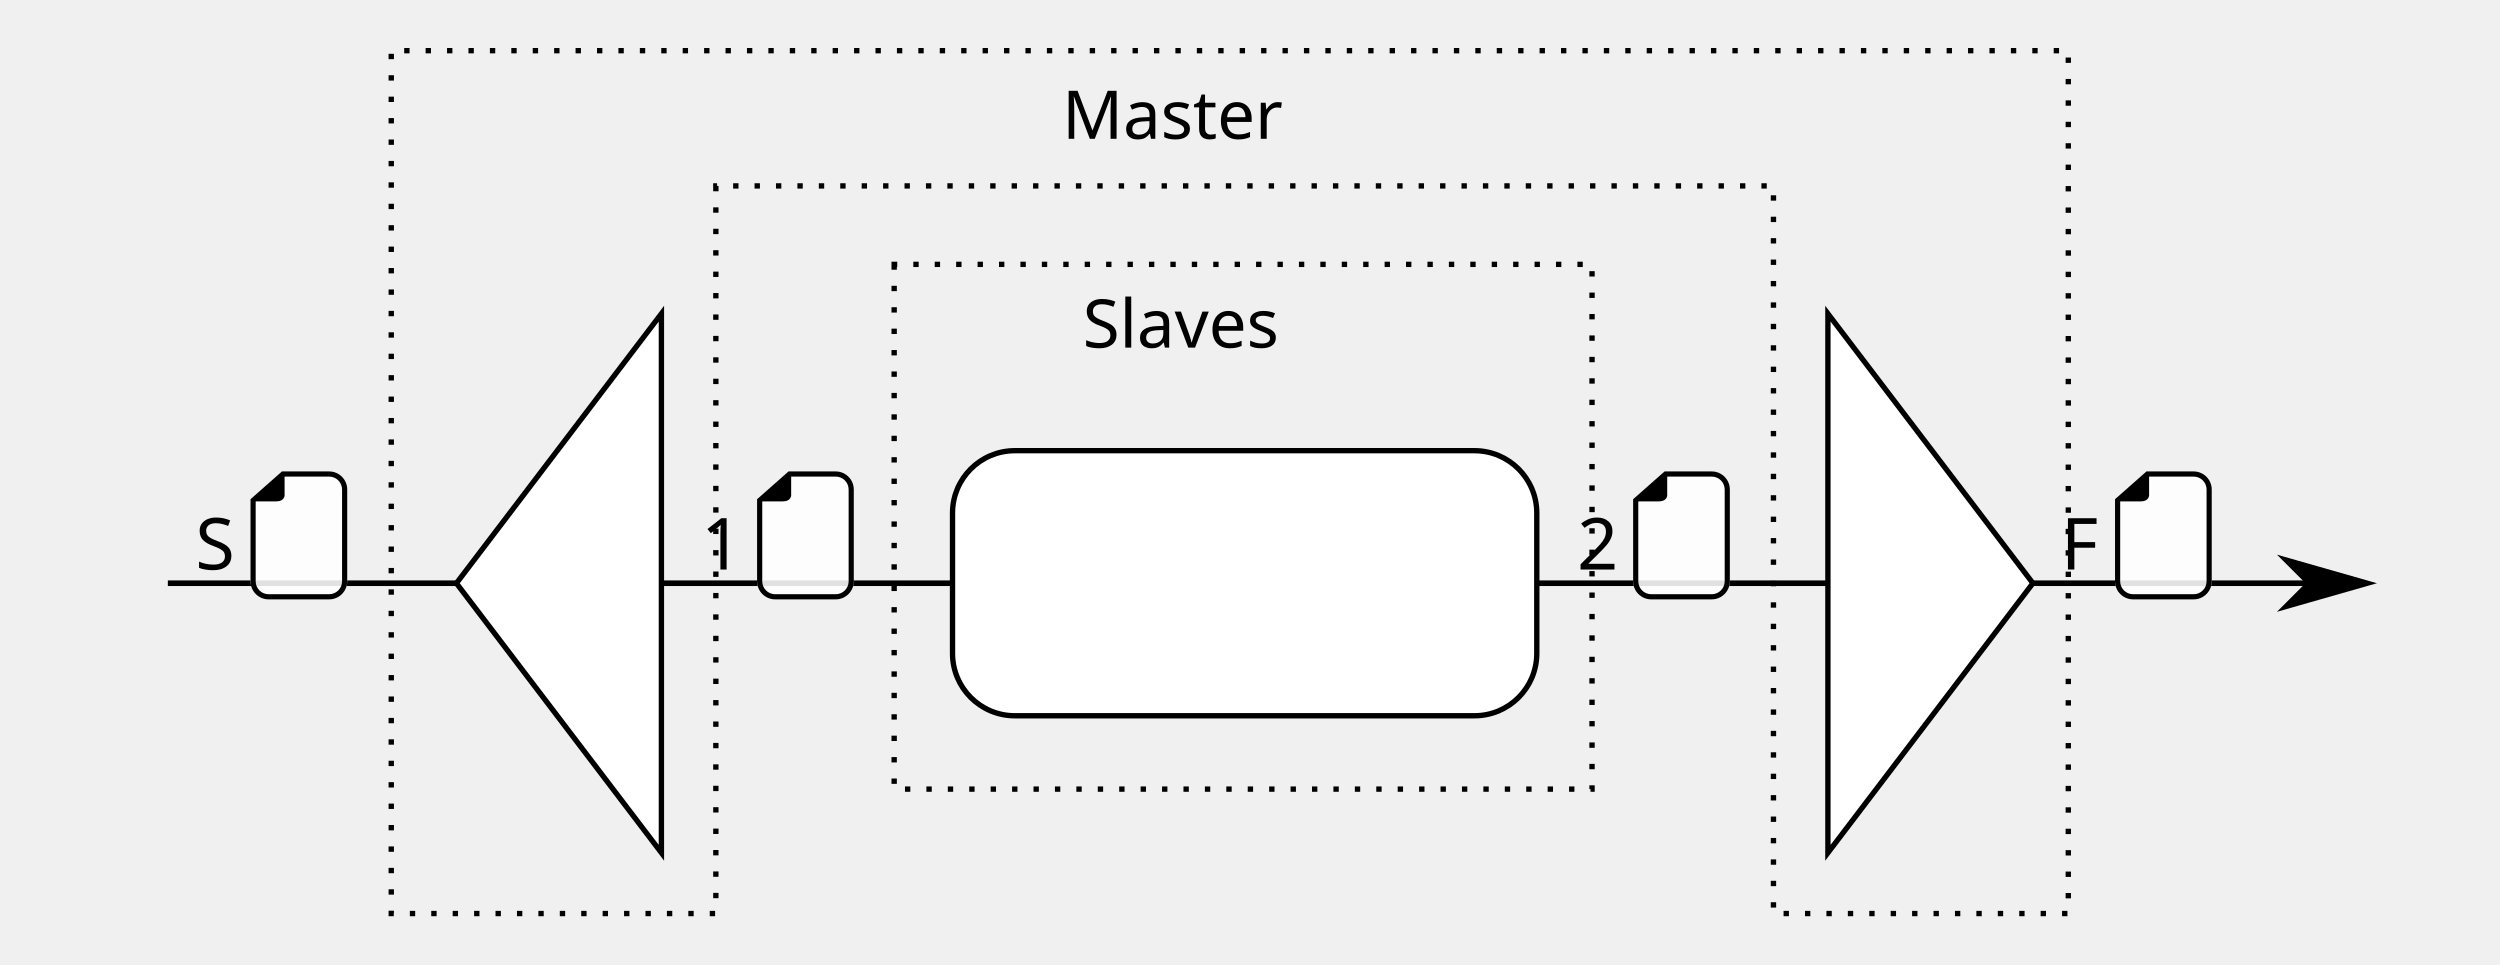
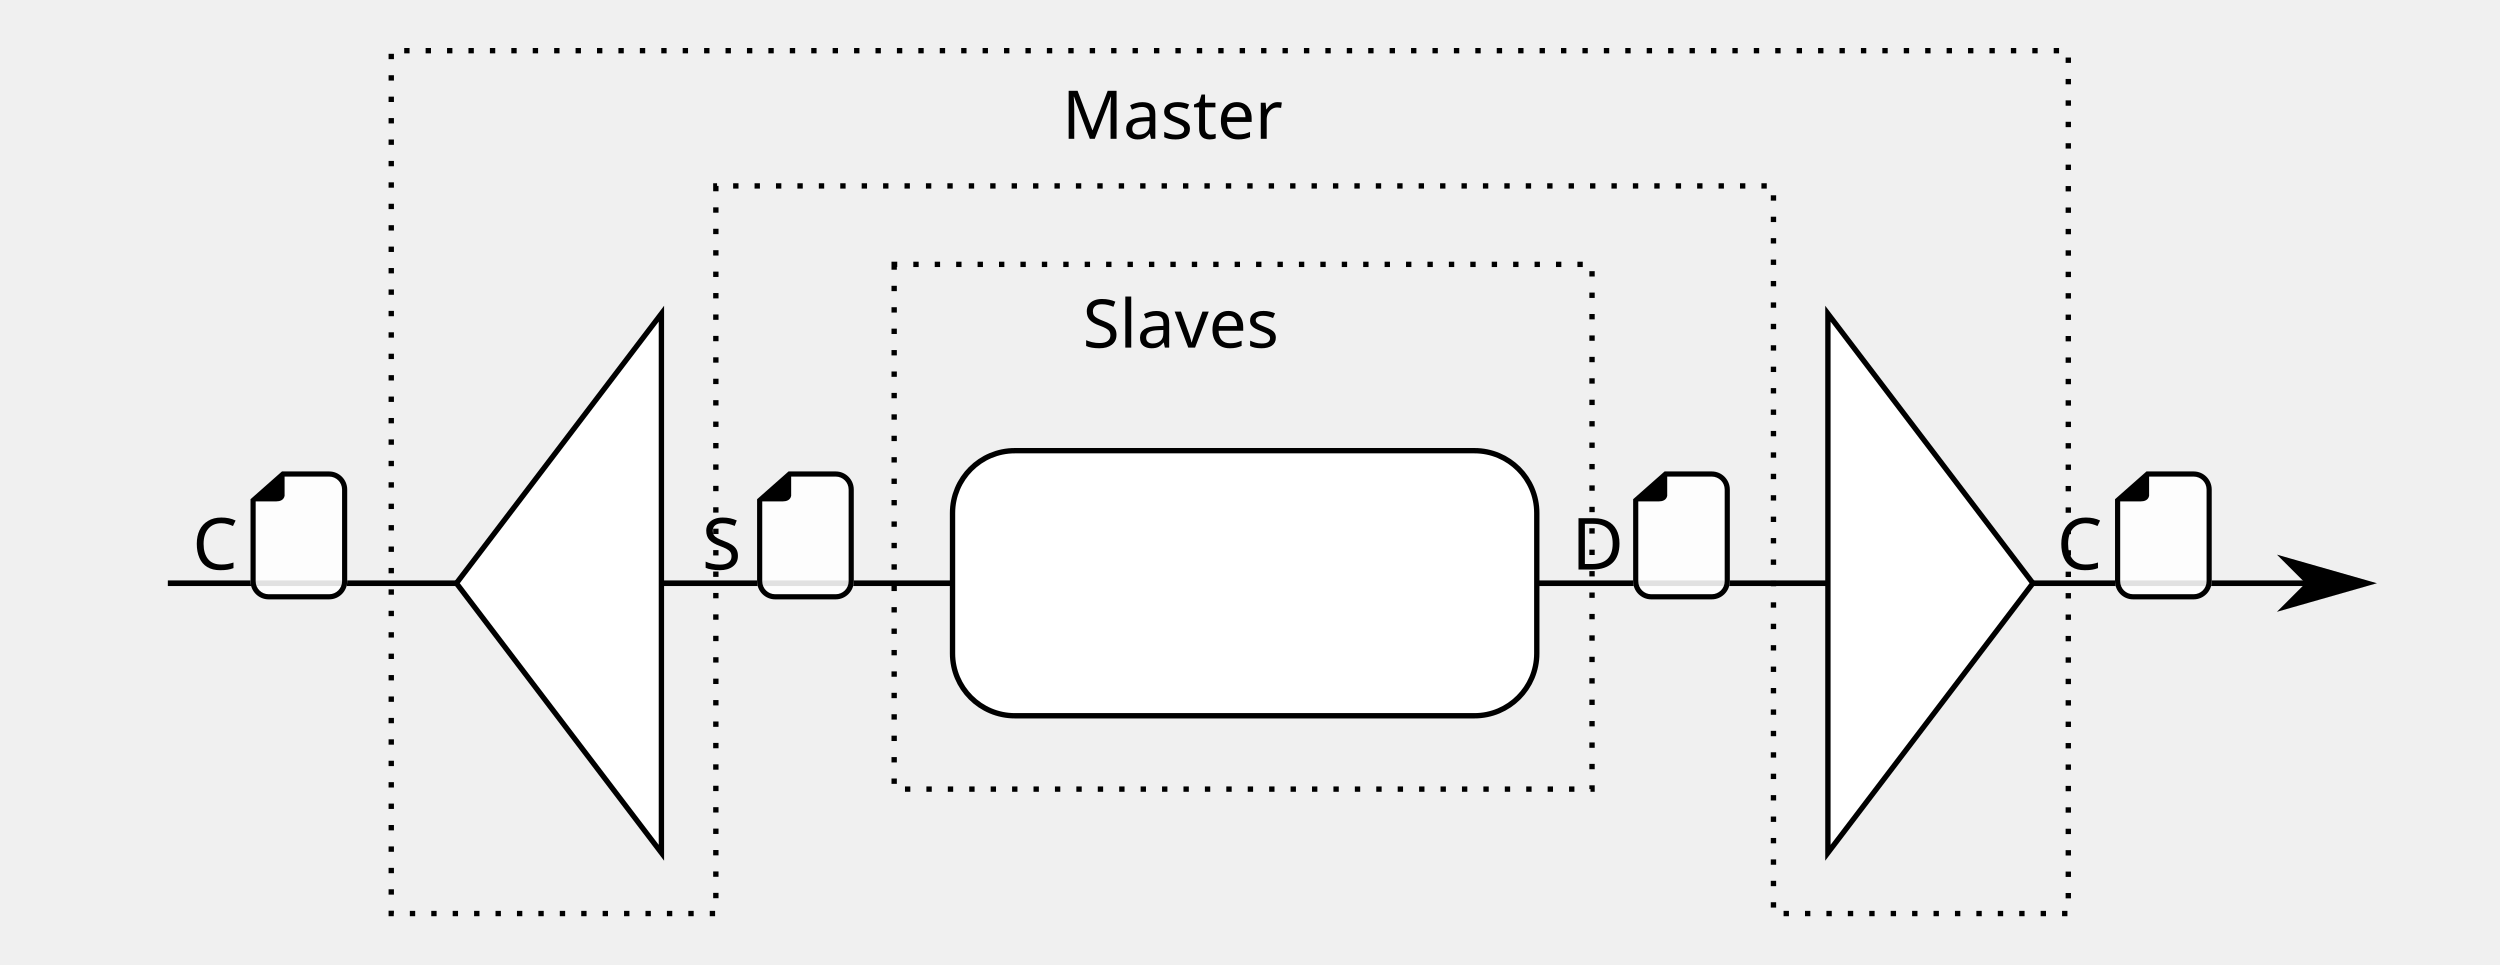
<svg xmlns="http://www.w3.org/2000/svg" width="1042.019" height="401.875" id="svg2" version="1.1">
  <defs id="defs4">
    <marker orient="auto" refY="0" refX="0" id="Arrow1Lend" style="overflow:visible">
      <path id="path3802" d="M 0,0 5,-5 -12.5,0 5,5 0,0 z" style="fill-rule:evenodd;stroke:#000000;stroke-width:1pt" transform="matrix(-0.8,0,0,-0.8,-10,0)" />
    </marker>
  </defs>
  <g id="layer1" transform="translate(200.332,-275.375)">
    <g id="g4239" transform="matrix(2.232183,0,0,2.232183,-392.3894,-586.9167)">
      <path id="path3793" d="m 117.379,495.204 410.462,0" style="fill:none;stroke:#000000;stroke-width:1.051px;stroke-linecap:butt;stroke-linejoin:miter;stroke-opacity:1;marker-end:url(#Arrow1Lend)" />
      <g id="g3951" transform="translate(0.0095655,0)">
        <rect style="fill:#ffffff;fill-opacity:1;stroke:#000000;stroke-width:1;stroke-linecap:butt;stroke-linejoin:miter;stroke-miterlimit:4;stroke-opacity:1;stroke-dasharray:none;stroke-dashoffset:0" id="rect3021" width="109.096" height="49.497" x="263.893" y="470.455" ry="11.637" />
        <path id="path2990" style="fill:#ffffff;fill-opacity:1;stroke:#000000;stroke-width:1;stroke-miterlimit:4;stroke-dasharray:none" d="m 209.533,444.871 0,100.666 -38.276,-50.333 38.276,-50.333 z" />
        <path id="path2990-5" style="fill:#ffffff;fill-opacity:1;stroke:#000000;stroke-width:1;stroke-miterlimit:4;stroke-dasharray:none" d="m 427.349,444.871 0,100.666 38.276,-50.333 -38.276,-50.333 z" />
      </g>
    </g>
    <flowRoot xml:space="preserve" id="flowRoot3923" style="font-size:20px;font-style:normal;font-variant:normal;font-weight:normal;font-stretch:normal;text-align:start;line-height:125%;letter-spacing:0px;word-spacing:0px;writing-mode:lr-tb;text-anchor:start;fill:#000000;fill-opacity:1;stroke:none;font-family:Sans;-inkscape-font-specification:Sans" transform="matrix(2.232183,0,0,2.232183,-392.3894,-586.9167)">
      <flowRegion id="flowRegion3925">
        <rect id="rect3927" width="164.15" height="21.213" x="241.426" y="397.783" />
      </flowRegion>
      <flowPara id="flowPara3929">Thread 1 0T</flowPara>
    </flowRoot>
    <g id="g4169">
      <path id="path3919" d="m 98.039,352.87 0,303.277 -135.291,0 0,-359.648 699.002,0 0,359.648 -122.889,0 0,-303.277 z" style="fill:none;stroke:#000000;stroke-width:2.232;stroke-linecap:butt;stroke-linejoin:miter;stroke-miterlimit:4;stroke-opacity:1;stroke-dasharray:2.232, 6.697;stroke-dashoffset:0" />
      <text id="text3931" y="333.222" x="313.845" style="font-size:28px;font-style:normal;font-variant:normal;font-weight:normal;font-stretch:normal;text-align:center;line-height:125%;letter-spacing:0px;word-spacing:0px;writing-mode:lr-tb;text-anchor:middle;fill:#000000;fill-opacity:1;stroke:none;font-family:Sans;-inkscape-font-specification:Sans" xml:space="preserve">
        <tspan y="333.222" x="313.845" id="tspan3933">Master</tspan>
      </text>
    </g>
    <text xml:space="preserve" style="font-size:44.644px;font-style:normal;font-variant:normal;font-weight:normal;font-stretch:normal;text-align:start;line-height:125%;letter-spacing:0px;word-spacing:0px;writing-mode:lr-tb;text-anchor:start;fill:#000000;fill-opacity:1;stroke:none;font-family:Sans;-inkscape-font-specification:Sans" x="213.037" y="511.837" id="text3947">
      <tspan id="tspan3949" x="213.037" y="511.837" />
    </text>
    <g id="Layer_3_1_-9-0" transform="matrix(2.232183,0,0,2.232183,-350.191,340.9929)" />
    <g id="g4174">
      <path id="path3921" d="m 172.364,385.565 0,218.72 290.875,0 0,-218.72 z" style="fill:none;stroke:#000000;stroke-width:2.232;stroke-linecap:butt;stroke-linejoin:miter;stroke-miterlimit:4;stroke-opacity:1;stroke-dasharray:2.232, 6.697;stroke-dashoffset:0" />
      <text id="text3931-5" y="420.258" x="317.308" style="font-size:28px;font-style:normal;font-variant:normal;font-weight:normal;font-stretch:normal;text-align:center;line-height:125%;letter-spacing:0px;word-spacing:0px;writing-mode:lr-tb;text-anchor:middle;fill:#000000;fill-opacity:1;stroke:none;font-family:Sans;-inkscape-font-specification:Sans" xml:space="preserve">
        <tspan y="420.258" x="317.308" id="tspan3933-9">Slaves</tspan>
      </text>
    </g>
    <g transform="matrix(2.055636,0,0,2.055636,-310.421,346.1943)" id="g3806-9-4">
      <g id="Layer_3_1_-9-2-5" />
      <g transform="matrix(1.297288,0,0,1.297288,655.3089,-664.7027)" style="display:inline" id="g3848-7-7">
        <g id="g3844-4-3">
          <path style="fill:#ffffff;fill-opacity:0.881;display:inline" id="path22-7-6-0-4" d="m -419.786,559.505 7.375,0 c 1.558,0 2.826,1.268 2.826,2.826 l 0,14.348 c 0,1.558 -1.268,2.826 -2.826,2.826 l -9.464,0 c -1.558,0 -2.826,-1.268 -2.826,-2.826 l 0,-12.832 z" />
          <path id="path22-78-7-8-5" d="m -419.786,559.505 h 7.375 c 1.558,0 2.826,1.268 2.826,2.826 v 14.348 c 0,1.558 -1.268,2.826 -2.826,2.826 h -9.464 c -1.558,0 -2.826,-1.268 -2.826,-2.826 v -12.832 l 4.915,-4.342 z m -4.108,17.174 c 0,1.113 0.906,2.019 2.019,2.019 h 9.464 c 1.113,0 2.019,-0.906 2.019,-2.019 v -14.348 c 0,-1.113 -0.906,-2.019 -2.019,-2.019 h -6.964 v 3.01 c -0.13,0.673 -0.751,0.863 -1.256,0.863 h -3.234 l -0.029,0.026 v 12.468 z" />
        </g>
        <text xml:space="preserve" style="font-size:11.215px;font-style:normal;font-variant:normal;font-weight:normal;font-stretch:normal;text-align:center;line-height:125%;letter-spacing:0px;word-spacing:0px;writing-mode:lr-tb;text-anchor:middle;fill:#000000;fill-opacity:1;stroke:none;display:inline;font-family:Sans;-inkscape-font-specification:Sans" x="-417.121" y="574.836" id="text2991-8-4-4">
-           <tspan id="tspan3027-1-5-9" x="-417.121" y="574.836">S</tspan>
+           <tspan id="tspan3027-1-5-9" x="-417.121" y="574.836">C</tspan>
        </text>
      </g>
    </g>
    <g transform="matrix(2.055636,0,0,2.055636,-99.27809,346.1943)" id="g3806-9-4-6">
      <g id="Layer_3_1_-9-2-5-2" />
      <g transform="matrix(1.297288,0,0,1.297288,655.3089,-664.7027)" style="display:inline" id="g3848-7-7-2">
        <g id="g3844-4-3-4">
          <path style="fill:#ffffff;fill-opacity:0.881;display:inline" id="path22-7-6-0-4-4" d="m -419.786,559.505 7.375,0 c 1.558,0 2.826,1.268 2.826,2.826 l 0,14.348 c 0,1.558 -1.268,2.826 -2.826,2.826 l -9.464,0 c -1.558,0 -2.826,-1.268 -2.826,-2.826 l 0,-12.832 z" />
          <path id="path22-78-7-8-5-8" d="m -419.786,559.505 h 7.375 c 1.558,0 2.826,1.268 2.826,2.826 v 14.348 c 0,1.558 -1.268,2.826 -2.826,2.826 h -9.464 c -1.558,0 -2.826,-1.268 -2.826,-2.826 v -12.832 l 4.915,-4.342 z m -4.108,17.174 c 0,1.113 0.906,2.019 2.019,2.019 h 9.464 c 1.113,0 2.019,-0.906 2.019,-2.019 v -14.348 c 0,-1.113 -0.906,-2.019 -2.019,-2.019 h -6.964 v 3.01 c -0.13,0.673 -0.751,0.863 -1.256,0.863 h -3.234 l -0.029,0.026 v 12.468 z" />
        </g>
        <text xml:space="preserve" style="font-size:11.215px;font-style:normal;font-variant:normal;font-weight:normal;font-stretch:normal;text-align:center;line-height:125%;letter-spacing:0px;word-spacing:0px;writing-mode:lr-tb;text-anchor:middle;fill:#000000;fill-opacity:1;stroke:none;display:inline;font-family:Sans;-inkscape-font-specification:Sans" x="-417.121" y="574.836" id="text2991-8-4-4-4">
-           <tspan id="tspan3027-1-5-9-7" x="-417.121" y="574.836">1</tspan>
+           <tspan id="tspan3027-1-5-9-7" x="-417.121" y="574.836">S</tspan>
        </text>
      </g>
    </g>
    <g transform="matrix(2.055636,0,0,2.055636,265.8648,346.1943)" id="g3806-9-4-9">
      <g id="Layer_3_1_-9-2-5-24" />
      <g transform="matrix(1.297288,0,0,1.297288,655.3089,-664.7027)" style="display:inline" id="g3848-7-7-0">
        <g id="g3844-4-3-5">
          <path style="fill:#ffffff;fill-opacity:0.881;display:inline" id="path22-7-6-0-4-7" d="m -419.786,559.505 7.375,0 c 1.558,0 2.826,1.268 2.826,2.826 l 0,14.348 c 0,1.558 -1.268,2.826 -2.826,2.826 l -9.464,0 c -1.558,0 -2.826,-1.268 -2.826,-2.826 l 0,-12.832 z" />
          <path id="path22-78-7-8-5-3" d="m -419.786,559.505 h 7.375 c 1.558,0 2.826,1.268 2.826,2.826 v 14.348 c 0,1.558 -1.268,2.826 -2.826,2.826 h -9.464 c -1.558,0 -2.826,-1.268 -2.826,-2.826 v -12.832 l 4.915,-4.342 z m -4.108,17.174 c 0,1.113 0.906,2.019 2.019,2.019 h 9.464 c 1.113,0 2.019,-0.906 2.019,-2.019 v -14.348 c 0,-1.113 -0.906,-2.019 -2.019,-2.019 h -6.964 v 3.01 c -0.13,0.673 -0.751,0.863 -1.256,0.863 h -3.234 l -0.029,0.026 v 12.468 z" />
        </g>
        <text xml:space="preserve" style="font-size:11.215px;font-style:normal;font-variant:normal;font-weight:normal;font-stretch:normal;text-align:center;line-height:125%;letter-spacing:0px;word-spacing:0px;writing-mode:lr-tb;text-anchor:middle;fill:#000000;fill-opacity:1;stroke:none;display:inline;font-family:Sans;-inkscape-font-specification:Sans" x="-417.121" y="574.836" id="text2991-8-4-4-5">
-           <tspan id="tspan3027-1-5-9-1" x="-417.121" y="574.836">2</tspan>
+           <tspan id="tspan3027-1-5-9-1" x="-417.121" y="574.836">D</tspan>
        </text>
      </g>
    </g>
    <g transform="matrix(2.055636,0,0,2.055636,466.7219,346.1943)" id="g3806-9-4-2">
      <g id="Layer_3_1_-9-2-5-1" />
      <g transform="matrix(1.297288,0,0,1.297288,655.3089,-664.7027)" style="display:inline" id="g3848-7-7-1">
        <g id="g3844-4-3-1">
          <path style="fill:#ffffff;fill-opacity:0.881;display:inline" id="path22-7-6-0-4-79" d="m -419.786,559.505 7.375,0 c 1.558,0 2.826,1.268 2.826,2.826 l 0,14.348 c 0,1.558 -1.268,2.826 -2.826,2.826 l -9.464,0 c -1.558,0 -2.826,-1.268 -2.826,-2.826 l 0,-12.832 z" />
          <path id="path22-78-7-8-5-7" d="m -419.786,559.505 h 7.375 c 1.558,0 2.826,1.268 2.826,2.826 v 14.348 c 0,1.558 -1.268,2.826 -2.826,2.826 h -9.464 c -1.558,0 -2.826,-1.268 -2.826,-2.826 v -12.832 l 4.915,-4.342 z m -4.108,17.174 c 0,1.113 0.906,2.019 2.019,2.019 h 9.464 c 1.113,0 2.019,-0.906 2.019,-2.019 v -14.348 c 0,-1.113 -0.906,-2.019 -2.019,-2.019 h -6.964 v 3.01 c -0.13,0.673 -0.751,0.863 -1.256,0.863 h -3.234 l -0.029,0.026 v 12.468 z" />
        </g>
        <text xml:space="preserve" style="font-size:11.215px;font-style:normal;font-variant:normal;font-weight:normal;font-stretch:normal;text-align:center;line-height:125%;letter-spacing:0px;word-spacing:0px;writing-mode:lr-tb;text-anchor:middle;fill:#000000;fill-opacity:1;stroke:none;display:inline;font-family:Sans;-inkscape-font-specification:Sans" x="-417.121" y="574.836" id="text2991-8-4-4-46">
-           <tspan id="tspan3027-1-5-9-0" x="-417.121" y="574.836">F</tspan>
+           <tspan id="tspan3027-1-5-9-0" x="-417.121" y="574.836">C</tspan>
        </text>
      </g>
    </g>
  </g>
</svg>
